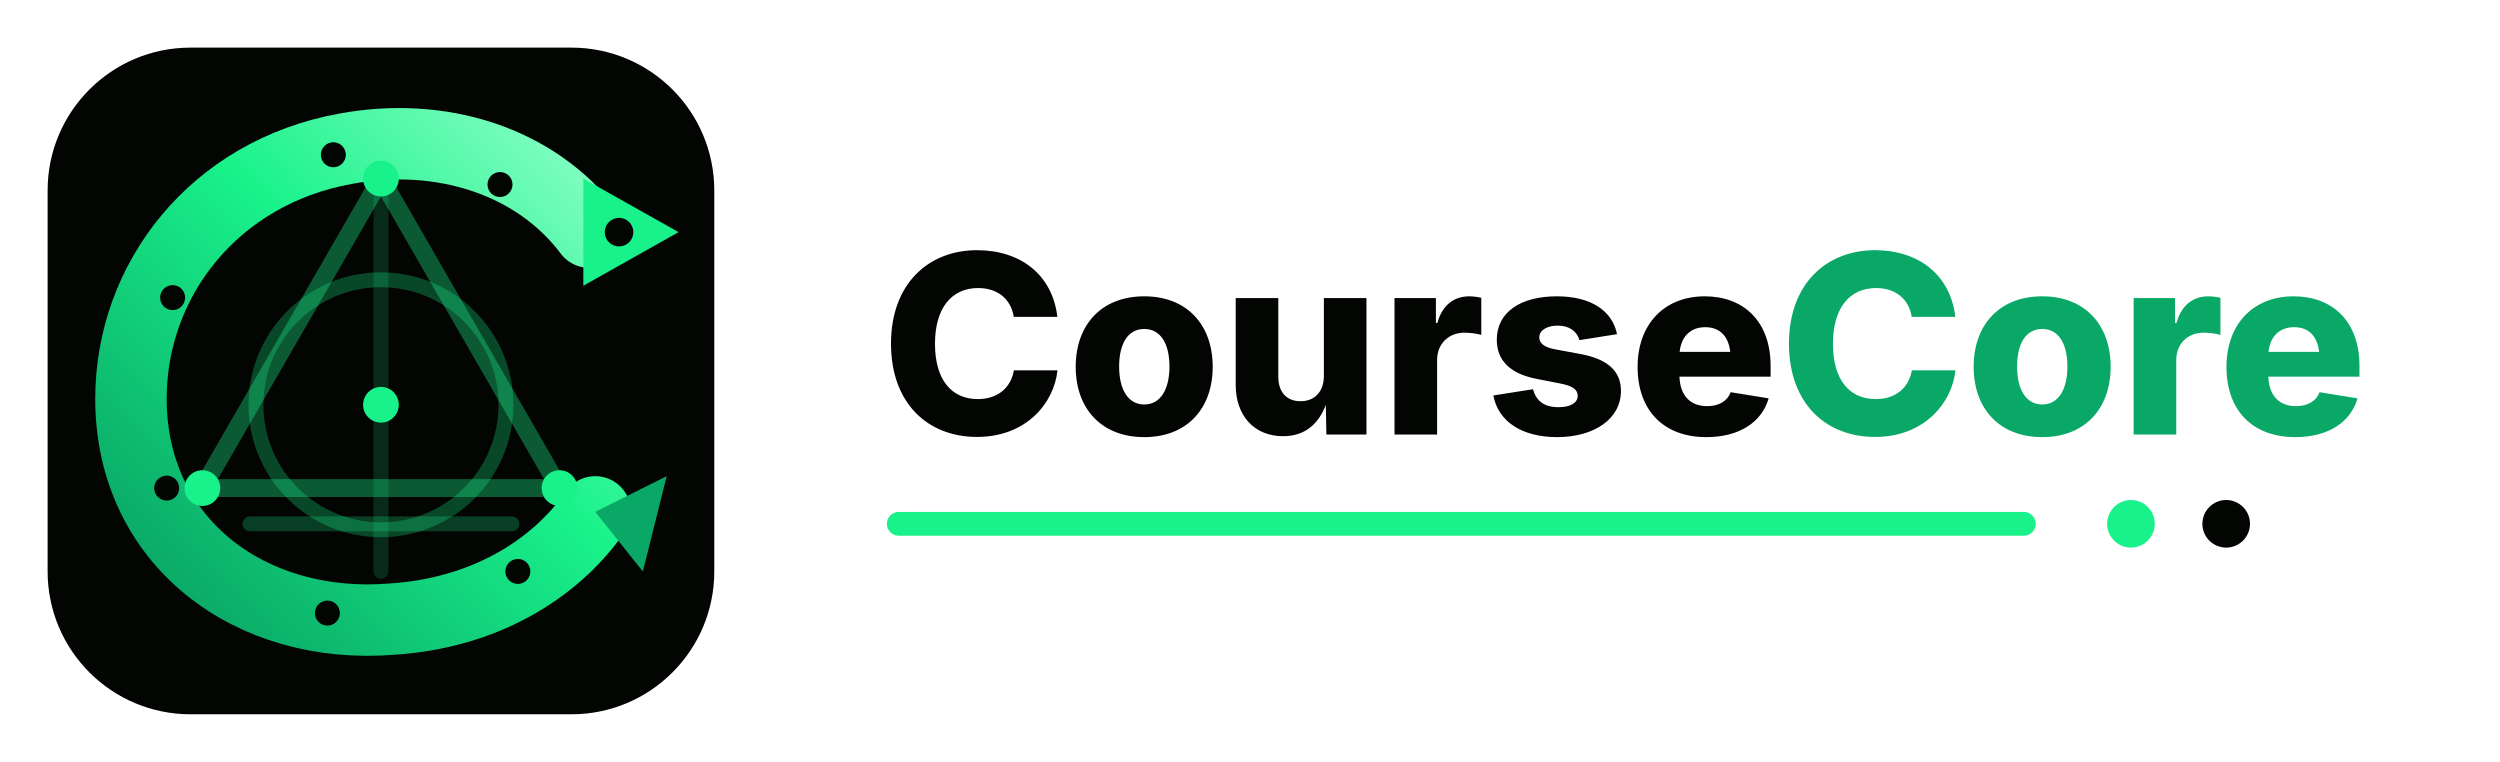
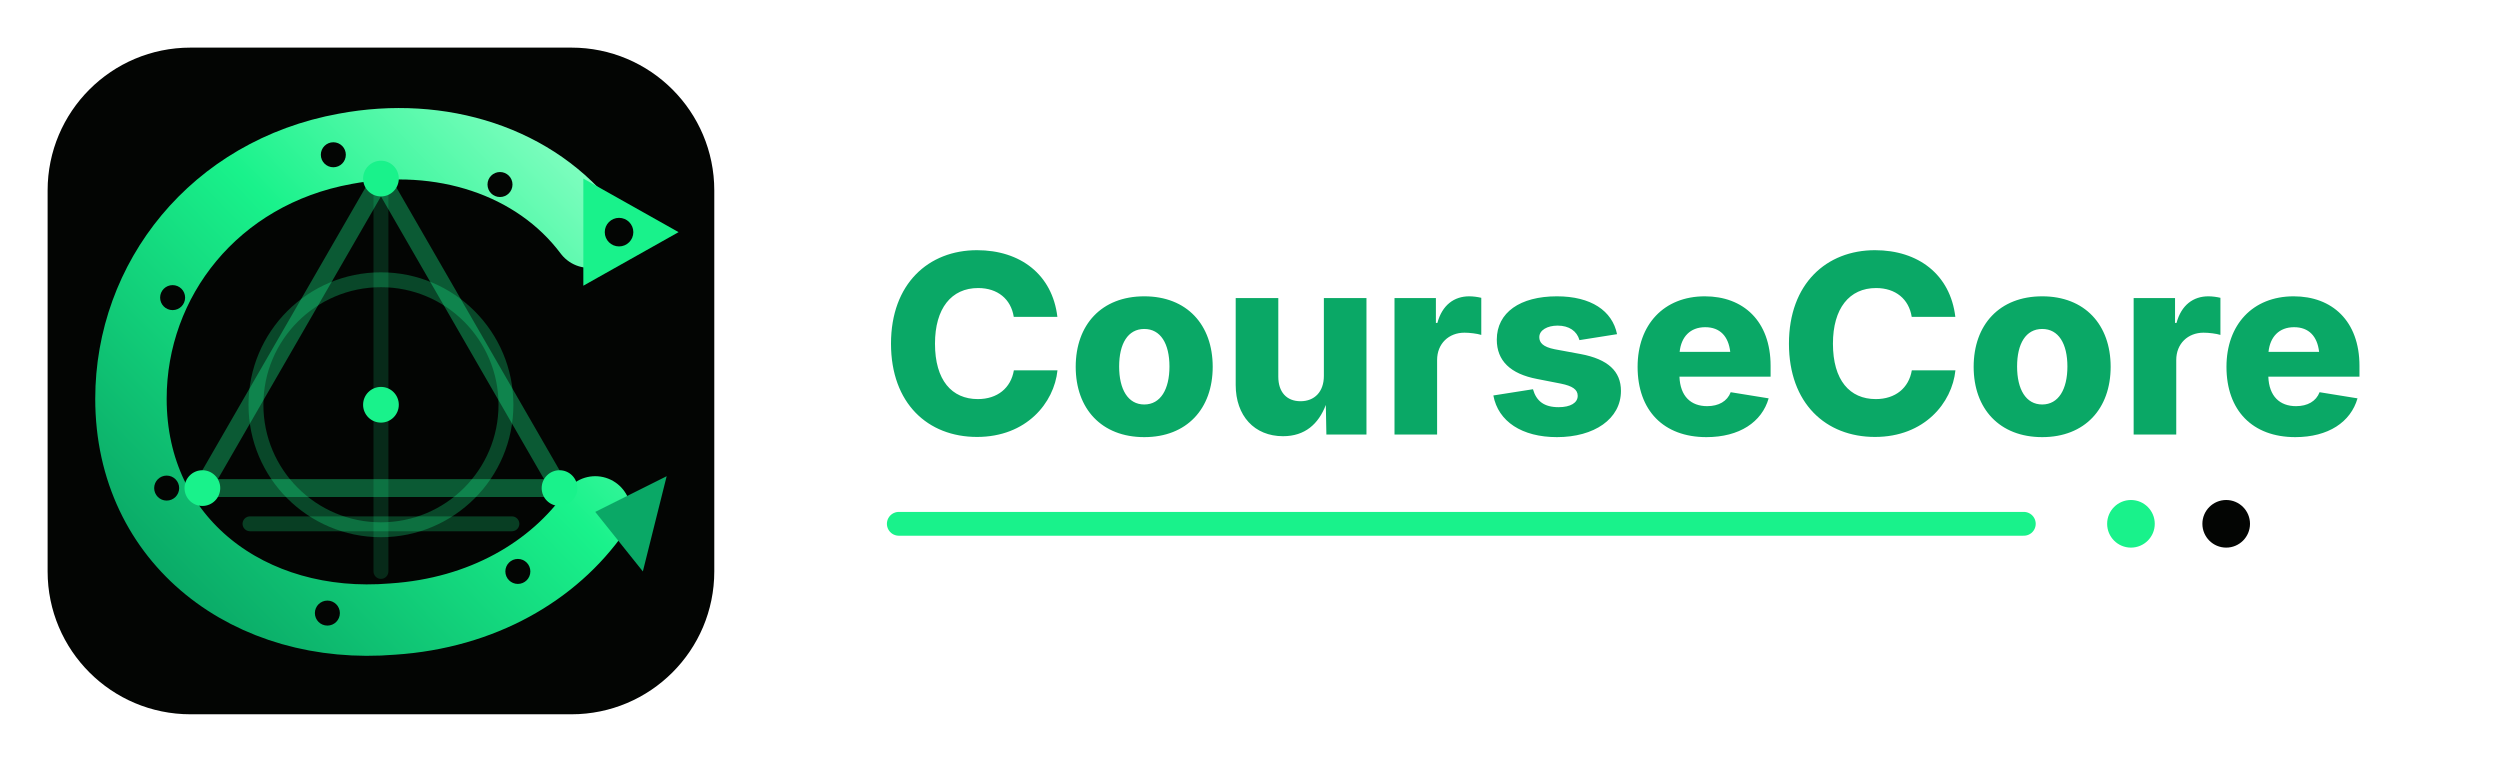
<svg xmlns="http://www.w3.org/2000/svg" viewBox="0 0 420 128" role="img" aria-labelledby="title desc">
  <defs>
    <linearGradient id="cc-lockup-green" x1="26" y1="98" x2="102" y2="24" gradientUnits="userSpaceOnUse">
      <stop offset="0" stop-color="#0aa866" />
      <stop offset="0.55" stop-color="#19f28b" />
      <stop offset="1" stop-color="#8cffc6" />
    </linearGradient>
  </defs>
  <g>
    <rect x="8" y="8" width="112" height="112" rx="24" fill="#030503" />
    <g fill="none" stroke="#19f28b" stroke-linecap="round" stroke-linejoin="round">
      <path d="M64 30 94 82H34L64 30Z" stroke-width="3" opacity="0.36" />
      <circle cx="64" cy="68" r="21" stroke-width="2.5" opacity="0.28" />
      <path d="M42 88H86" stroke-width="2.5" opacity="0.24" />
      <path d="M64 30V96" stroke-width="2.5" opacity="0.16" />
    </g>
    <path d="M99 39C90 27 74 22 58 25C36 29 22 47 22 67C22 91 42 106 66 104C81 103 93 96 100 86" fill="none" stroke="url(#cc-lockup-green)" stroke-width="12" stroke-linecap="round" stroke-linejoin="round" />
    <path d="M98 30 114 39 98 48Z" fill="#19f28b" />
    <circle cx="104" cy="39" r="2.4" fill="#030503" />
    <path d="M100 86 112 80 108 96Z" fill="#0aa866" />
    <g fill="#030503">
      <circle cx="84" cy="31" r="2.1" />
      <circle cx="56" cy="26" r="2.1" />
      <circle cx="29" cy="50" r="2.1" />
      <circle cx="28" cy="82" r="2.1" />
      <circle cx="55" cy="103" r="2.1" />
      <circle cx="87" cy="96" r="2.1" />
    </g>
    <g fill="#19f28b">
      <circle cx="64" cy="30" r="3" />
      <circle cx="94" cy="82" r="3" />
      <circle cx="34" cy="82" r="3" />
      <circle cx="64" cy="68" r="3" />
    </g>
  </g>
-   <text x="148" y="73" fill="#030503" font-family="Inter, Arial, sans-serif" font-size="42" font-weight="800" letter-spacing="0">Course<tspan fill="#0aa866">Core</tspan>
+   <text x="148" y="73" fill="#0aa866" font-family="Inter, Arial, sans-serif" font-size="42" font-weight="800" letter-spacing="0">Course<tspan fill="#0aa866">Core</tspan>
  </text>
  <path d="M151 88H340" stroke="#19f28b" stroke-width="4" stroke-linecap="round" />
  <circle cx="358" cy="88" r="4" fill="#19f28b" />
  <circle cx="374" cy="88" r="4" fill="#030503" />
</svg>
